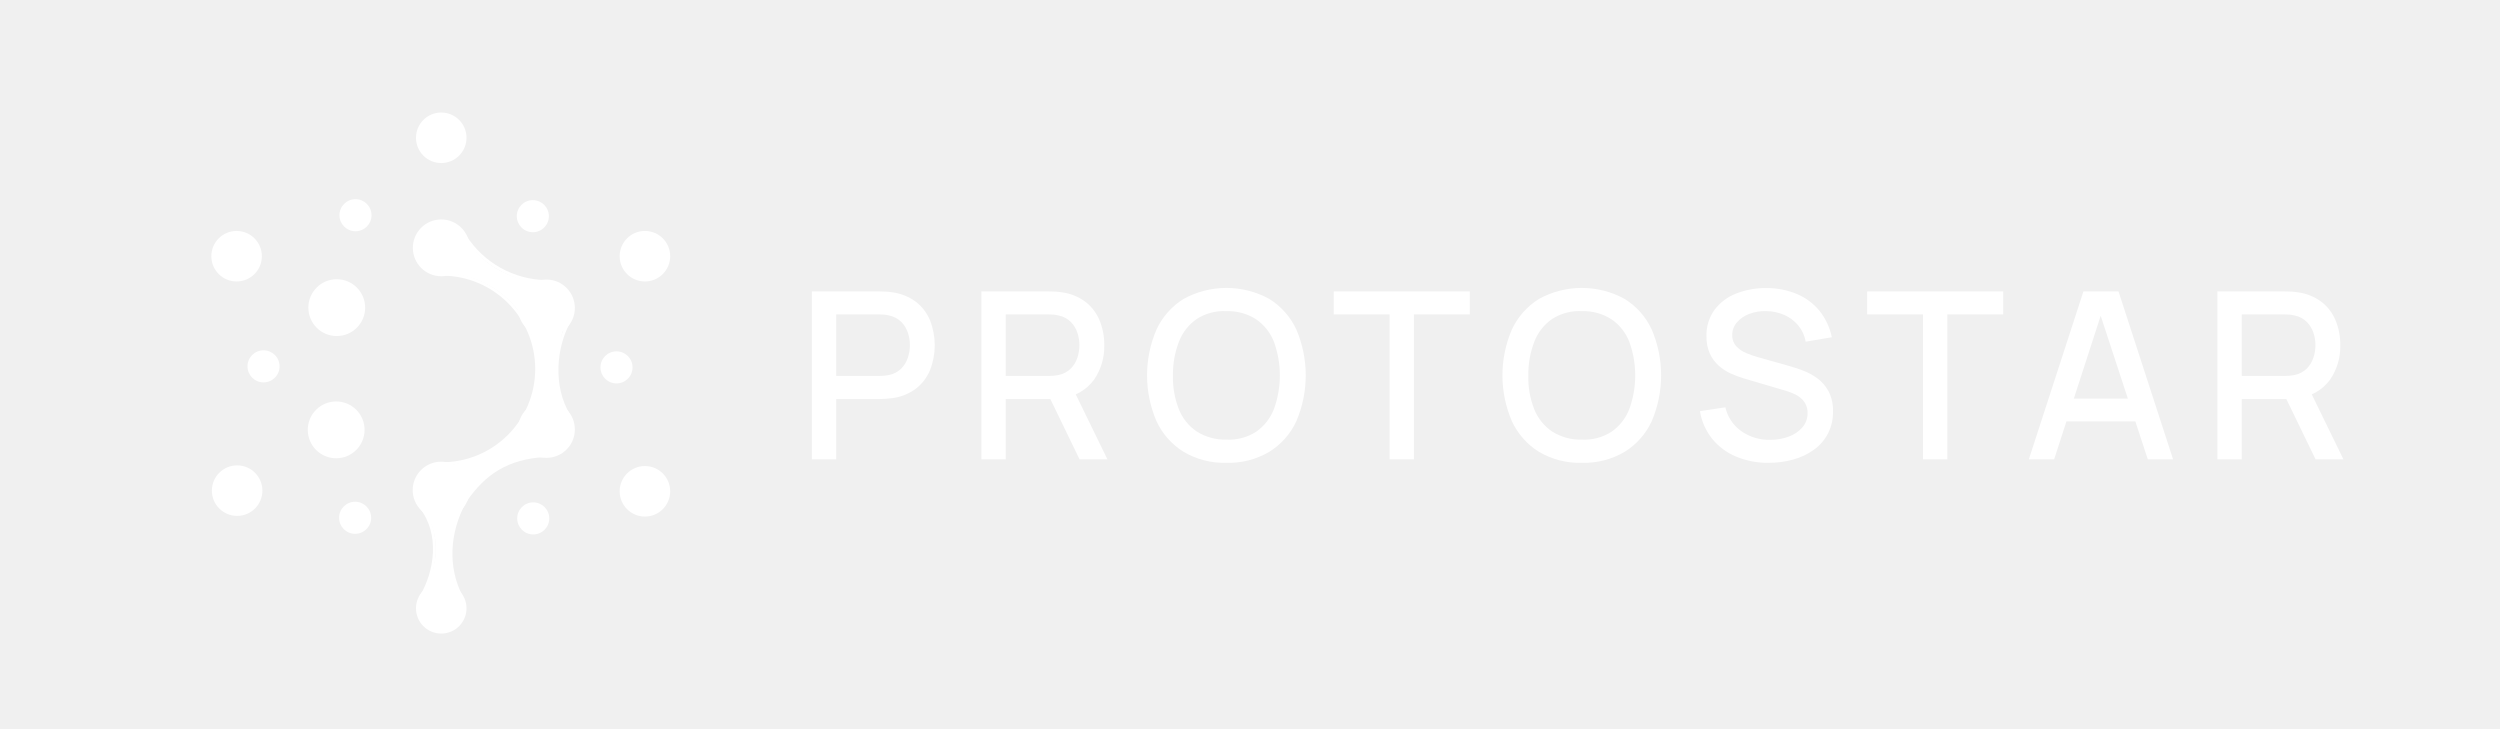
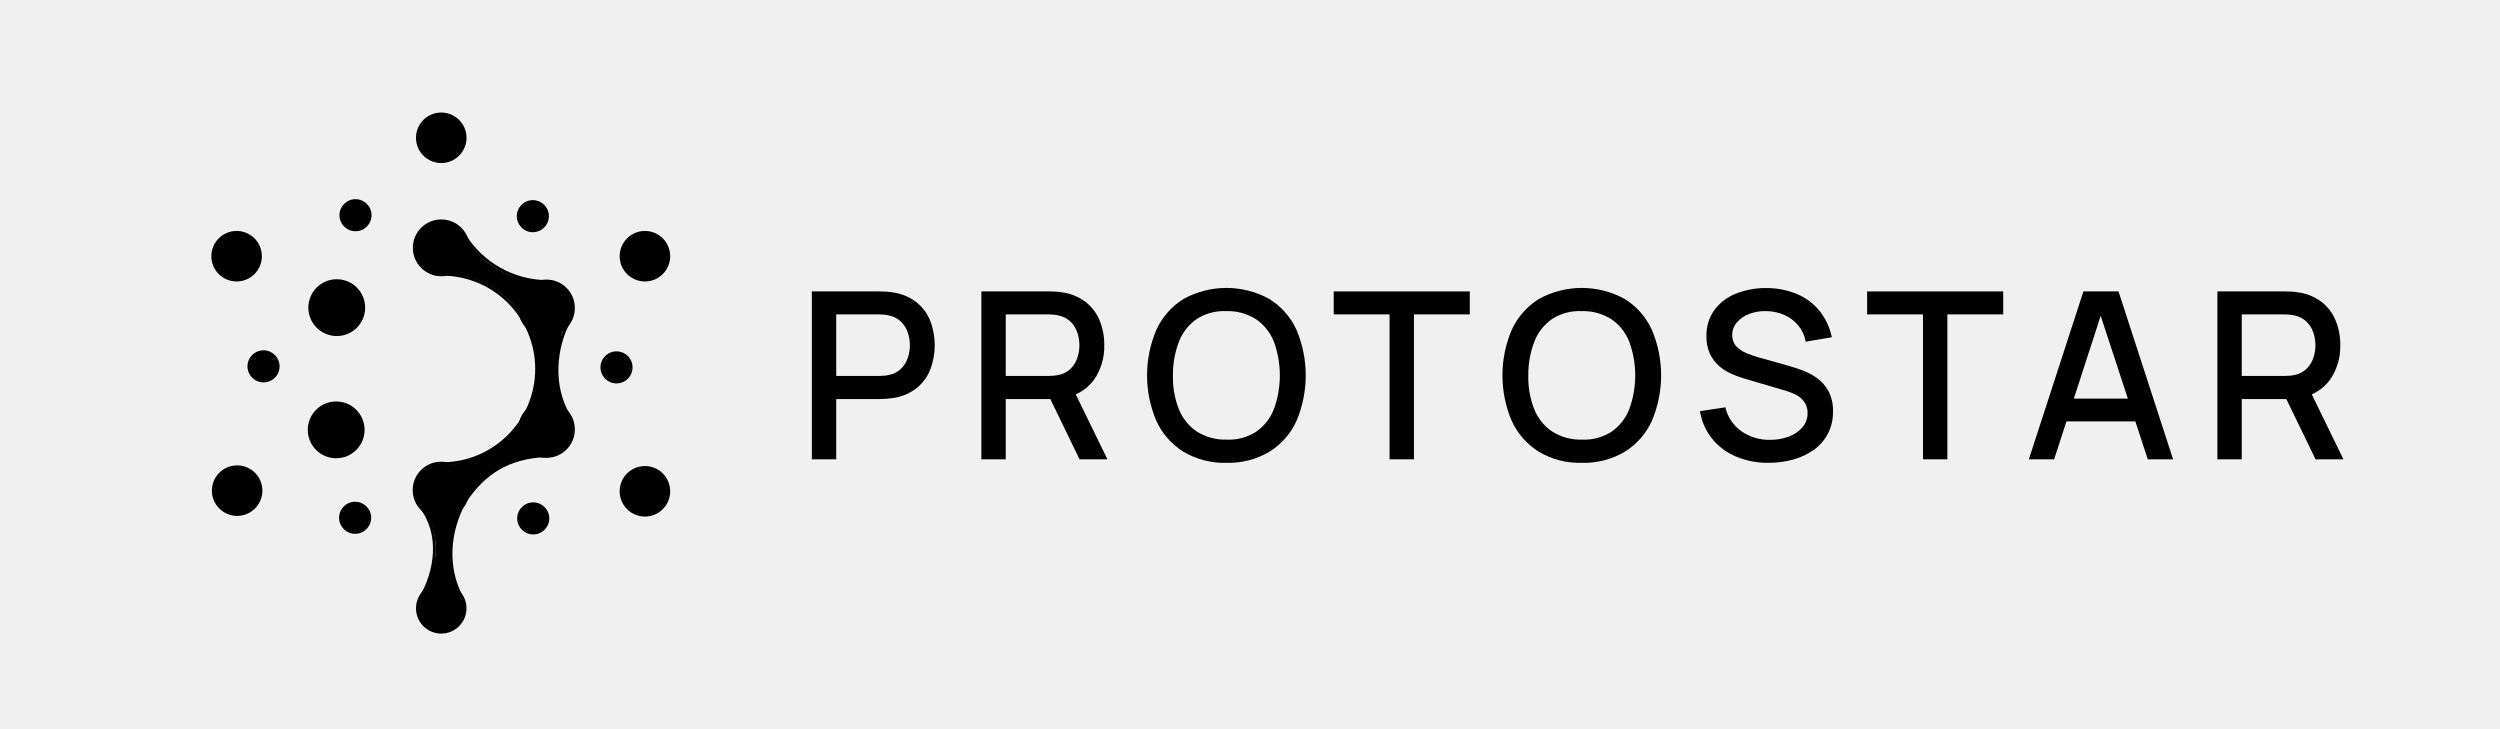
<svg xmlns="http://www.w3.org/2000/svg" id="Layer_1" data-name="Layer 1" viewBox="0 0 522.053 152.124">
  <defs>
-     <style>.cls-1{fill:#fff;}</style>
+     <style>.cls-1{fill: currentColor;}</style>
  </defs>
  <path class="cls-1" d="M169.531,95.916v-35.06h14.17q.511,0,1.266.037a11.301,11.301,0,0,1,1.437.158,10.412,10.412,0,0,1,4.882,1.996,9.446,9.446,0,0,1,2.934,3.871,14.227,14.227,0,0,1,0,10.348,9.45,9.45,0,0,1-2.934,3.872,10.415,10.415,0,0,1-4.882,1.996q-.682.098-1.449.145-.767.05-1.254.049H174.62V95.916ZM174.62,78.508h8.887c.325,0,.686-.016,1.083-.049a8.075,8.075,0,0,0,1.132-.17,4.964,4.964,0,0,0,2.508-1.352,5.793,5.793,0,0,0,1.363-2.276,8.415,8.415,0,0,0,.414-2.581,8.297,8.297,0,0,0-.414-2.568,5.806,5.806,0,0,0-1.363-2.265,4.962,4.962,0,0,0-2.508-1.352,6.263,6.263,0,0,0-1.132-.194q-.597-.049-1.083-.049H174.62Z" />
  <path class="cls-1" d="M204.932,95.916v-35.06h14.17q.511,0,1.266.037a11.301,11.301,0,0,1,1.437.158,10.414,10.414,0,0,1,4.882,1.996,9.446,9.446,0,0,1,2.934,3.871,13.303,13.303,0,0,1,.974,5.162,12.182,12.182,0,0,1-2.143,7.219,9.491,9.491,0,0,1-6.428,3.786l-2.07.243H210.02V95.916ZM210.02,78.508h8.887c.325,0,.686-.016,1.083-.049a8.076,8.076,0,0,0,1.132-.17,4.964,4.964,0,0,0,2.508-1.352,5.79,5.79,0,0,0,1.363-2.276,8.412,8.412,0,0,0,.414-2.581,8.291,8.291,0,0,0-.414-2.568,5.803,5.803,0,0,0-1.363-2.265,4.962,4.962,0,0,0-2.508-1.352,6.261,6.261,0,0,0-1.132-.194q-.597-.049-1.083-.049H210.02Zm15.412,17.408L218.518,81.648l5.137-1.314,7.596,15.582Z" />
  <path class="cls-1" d="M256.11,96.646a16.639,16.639,0,0,1-8.96-2.301,14.914,14.914,0,0,1-5.661-6.416,24.218,24.218,0,0,1,0-19.088,14.91,14.91,0,0,1,5.661-6.415,18.573,18.573,0,0,1,17.907,0,14.816,14.816,0,0,1,5.661,6.415,24.357,24.357,0,0,1,0,19.088,14.82,14.82,0,0,1-5.661,6.416A16.653,16.653,0,0,1,256.11,96.646Zm0-4.845a10.47,10.47,0,0,0,6.196-1.643,10.281,10.281,0,0,0,3.713-4.724,20.559,20.559,0,0,0,0-14.073,10.223,10.223,0,0,0-3.713-4.686,10.911,10.911,0,0,0-6.196-1.704,10.526,10.526,0,0,0-6.197,1.631A10.201,10.201,0,0,0,246.2,71.325a18.9,18.9,0,0,0-1.266,7.06,18.015,18.015,0,0,0,1.218,7.024,10.157,10.157,0,0,0,3.737,4.687,11.032,11.032,0,0,0,6.221,1.705Z" />
  <path class="cls-1" d="M290.172,95.916V65.652H278.51V60.855h28.413v4.797H295.261V95.916Z" />
  <path class="cls-1" d="M330.32,96.646a16.641,16.641,0,0,1-8.96-2.301,14.919,14.919,0,0,1-5.66-6.416,24.216,24.216,0,0,1,0-19.088,14.915,14.915,0,0,1,5.66-6.415,18.575,18.575,0,0,1,17.908,0,14.818,14.818,0,0,1,5.661,6.415,24.351,24.351,0,0,1,0,19.088,14.82,14.82,0,0,1-5.661,6.416A16.657,16.657,0,0,1,330.32,96.646Zm0-4.845a10.471,10.471,0,0,0,6.196-1.643,10.275,10.275,0,0,0,3.713-4.724,20.551,20.551,0,0,0,0-14.073,10.218,10.218,0,0,0-3.713-4.686,10.913,10.913,0,0,0-6.196-1.704,10.524,10.524,0,0,0-6.196,1.631,10.202,10.202,0,0,0-3.713,4.724,18.881,18.881,0,0,0-1.266,7.06,18.026,18.026,0,0,0,1.217,7.024,10.159,10.159,0,0,0,3.737,4.687,11.033,11.033,0,0,0,6.221,1.705Z" />
  <path class="cls-1" d="M369.325,96.646a17.08,17.08,0,0,1-6.806-1.303,12.792,12.792,0,0,1-4.991-3.725,12.374,12.374,0,0,1-2.544-5.759l5.308-.804a8.355,8.355,0,0,0,3.36,5.004,10.135,10.135,0,0,0,5.965,1.789,10.975,10.975,0,0,0,3.896-.669,6.91,6.91,0,0,0,2.86-1.924,4.443,4.443,0,0,0,1.084-3.007,3.926,3.926,0,0,0-1.23-2.958,5.512,5.512,0,0,0-1.388-.949,11.557,11.557,0,0,0-1.79-.694l-8.983-2.653a20.571,20.571,0,0,1-2.679-1.011,9.853,9.853,0,0,1-2.495-1.632,7.712,7.712,0,0,1-1.839-2.508,8.485,8.485,0,0,1-.706-3.64,8.967,8.967,0,0,1,1.668-5.49,10.281,10.281,0,0,1,4.517-3.408,16.808,16.808,0,0,1,6.379-1.157,16.477,16.477,0,0,1,6.367,1.267,12.195,12.195,0,0,1,4.674,3.494,12.896,12.896,0,0,1,2.569,5.515l-5.454.925a7.23,7.23,0,0,0-1.559-3.397,7.981,7.981,0,0,0-2.921-2.191,9.444,9.444,0,0,0-3.75-.791,9.082,9.082,0,0,0-3.566.584,6.275,6.275,0,0,0-2.581,1.777,3.97,3.97,0,0,0-.962,2.63,3.293,3.293,0,0,0,.853,2.361,6.062,6.062,0,0,0,2.106,1.425,20.796,20.796,0,0,0,2.496.864l6.477,1.826q1.216.341,2.763.913a13.007,13.007,0,0,1,2.995,1.595,8.136,8.136,0,0,1,2.398,2.715,8.594,8.594,0,0,1,.949,4.248,9.49,9.49,0,0,1-4.005,8.022,13.384,13.384,0,0,1-4.298,2.033A18.982,18.982,0,0,1,369.325,96.646Z" />
  <path class="cls-1" d="M401.56,95.916V65.652H389.898V60.855h28.413v4.797H406.649V95.916Z" />
  <path class="cls-1" d="M423.667,95.916l11.395-35.06H442.39l11.395,35.06h-5.283L438.007,63.924h1.315L428.95,95.916Zm5.917-7.913V83.231h18.308v4.771Z" />
  <path class="cls-1" d="M463.036,95.916v-35.06h14.171q.511,0,1.266.037a11.285,11.285,0,0,1,1.437.158,10.41,10.41,0,0,1,4.882,1.996,9.443,9.443,0,0,1,2.934,3.871,13.296,13.296,0,0,1,.974,5.162,12.179,12.179,0,0,1-2.143,7.219,9.487,9.487,0,0,1-6.428,3.786l-2.069.243h-9.934V95.916Zm5.089-17.408h8.887c.324,0,.686-.016,1.084-.049a8.067,8.067,0,0,0,1.132-.17,4.963,4.963,0,0,0,2.508-1.352,5.797,5.797,0,0,0,1.363-2.276,8.396,8.396,0,0,0,.414-2.581,8.276,8.276,0,0,0-.414-2.568,5.81,5.81,0,0,0-1.363-2.265,4.961,4.961,0,0,0-2.508-1.352,6.256,6.256,0,0,0-1.132-.194q-.598-.049-1.084-.049h-8.887Zm15.412,17.408-6.915-14.268,5.138-1.314,7.597,15.582Z" />
  <circle class="cls-1" cx="70.321" cy="64.241" r="5.931" />
  <circle class="cls-1" cx="92.142" cy="51.755" r="5.931" />
  <circle class="cls-1" cx="114.112" cy="64.311" r="5.931" />
  <circle class="cls-1" cx="114.112" cy="89.68" r="5.931" />
  <circle class="cls-1" cx="92.111" cy="102.343" r="5.931" />
  <circle class="cls-1" cx="70.2" cy="89.763" r="5.931" />
  <circle class="cls-1" cx="49.408" cy="53.502" r="5.275" />
  <circle class="cls-1" cx="134.674" cy="53.502" r="5.275" />
  <circle class="cls-1" cx="134.674" cy="102.594" r="5.275" />
  <circle class="cls-1" cx="49.519" cy="102.456" r="5.275" />
  <circle class="cls-1" cx="92.142" cy="28.773" r="5.275" />
  <circle class="cls-1" cx="92.142" cy="127.029" r="5.275" />
  <circle class="cls-1" cx="128.739" cy="76.718" r="3.349" />
  <circle class="cls-1" cx="111.351" cy="108.254" r="3.349" />
  <circle class="cls-1" cx="74.158" cy="108.124" r="3.349" />
  <circle class="cls-1" cx="55.03" cy="76.502" r="3.349" />
  <circle class="cls-1" cx="74.235" cy="44.941" r="3.349" />
  <circle class="cls-1" cx="111.268" cy="45.142" r="3.349" />
  <path class="cls-1" d="M92.27,97.13h-.129v-.602h.128a19.482,19.482,0,0,0,.025-38.964l.001-.602A20.083,20.083,0,0,1,92.27,97.13Z" />
  <path class="cls-1" d="M114.005,59.094a20.789,20.789,0,0,1-17.136-9.571l.498-.338a20.215,20.215,0,0,0,16.662,9.308Z" />
  <path class="cls-1" d="M97.366,104.85l-.5-.334c4.151-6.214,9.274-9.19,16.61-9.649l.038.6C106.383,95.914,101.403,98.808,97.366,104.85Z" />
  <path class="cls-1" d="M95.99,124.553c-3.086-5.987-2.781-13.444.817-19.946l.526.291c-3.5,6.326-3.802,13.571-.808,19.379Z" />
  <path class="cls-1" d="M88.137,124.848,87.62,124.54c3.106-5.218,4.31-12.959-.002-18.492l.475-.37C92.579,111.435,91.348,119.454,88.137,124.848Z" />
  <path class="cls-1" d="M118.642,87.084c-4.004-6.453-2.916-14.801-.211-19.826l.53.285c-2.625,4.878-3.685,12.974.193,19.224Z" />
  <path class="cls-1" d="M88.126,106.075l8.143.054s-4.794,8.779-.27,17.795l-7.712-.054S94.491,114.458,88.126,106.075Z" />
  <path class="cls-1" d="M93.348,97.2l4.481,6.737s3.702-7.679,14.627-8.685l5.416-9.791s-3.4-5.819-.066-17.499C119.7,61.325,112.856,58.72,112.856,58.72a18.42,18.42,0,0,1-14.842-7.902c-1.048-1.538-3.952,6.358-3.952,6.358a19.603,19.603,0,0,1,15.706,10.089c5.197,9.555-.381,20.227-.381,20.227S105.22,95.358,93.348,97.2Z" />
</svg>
